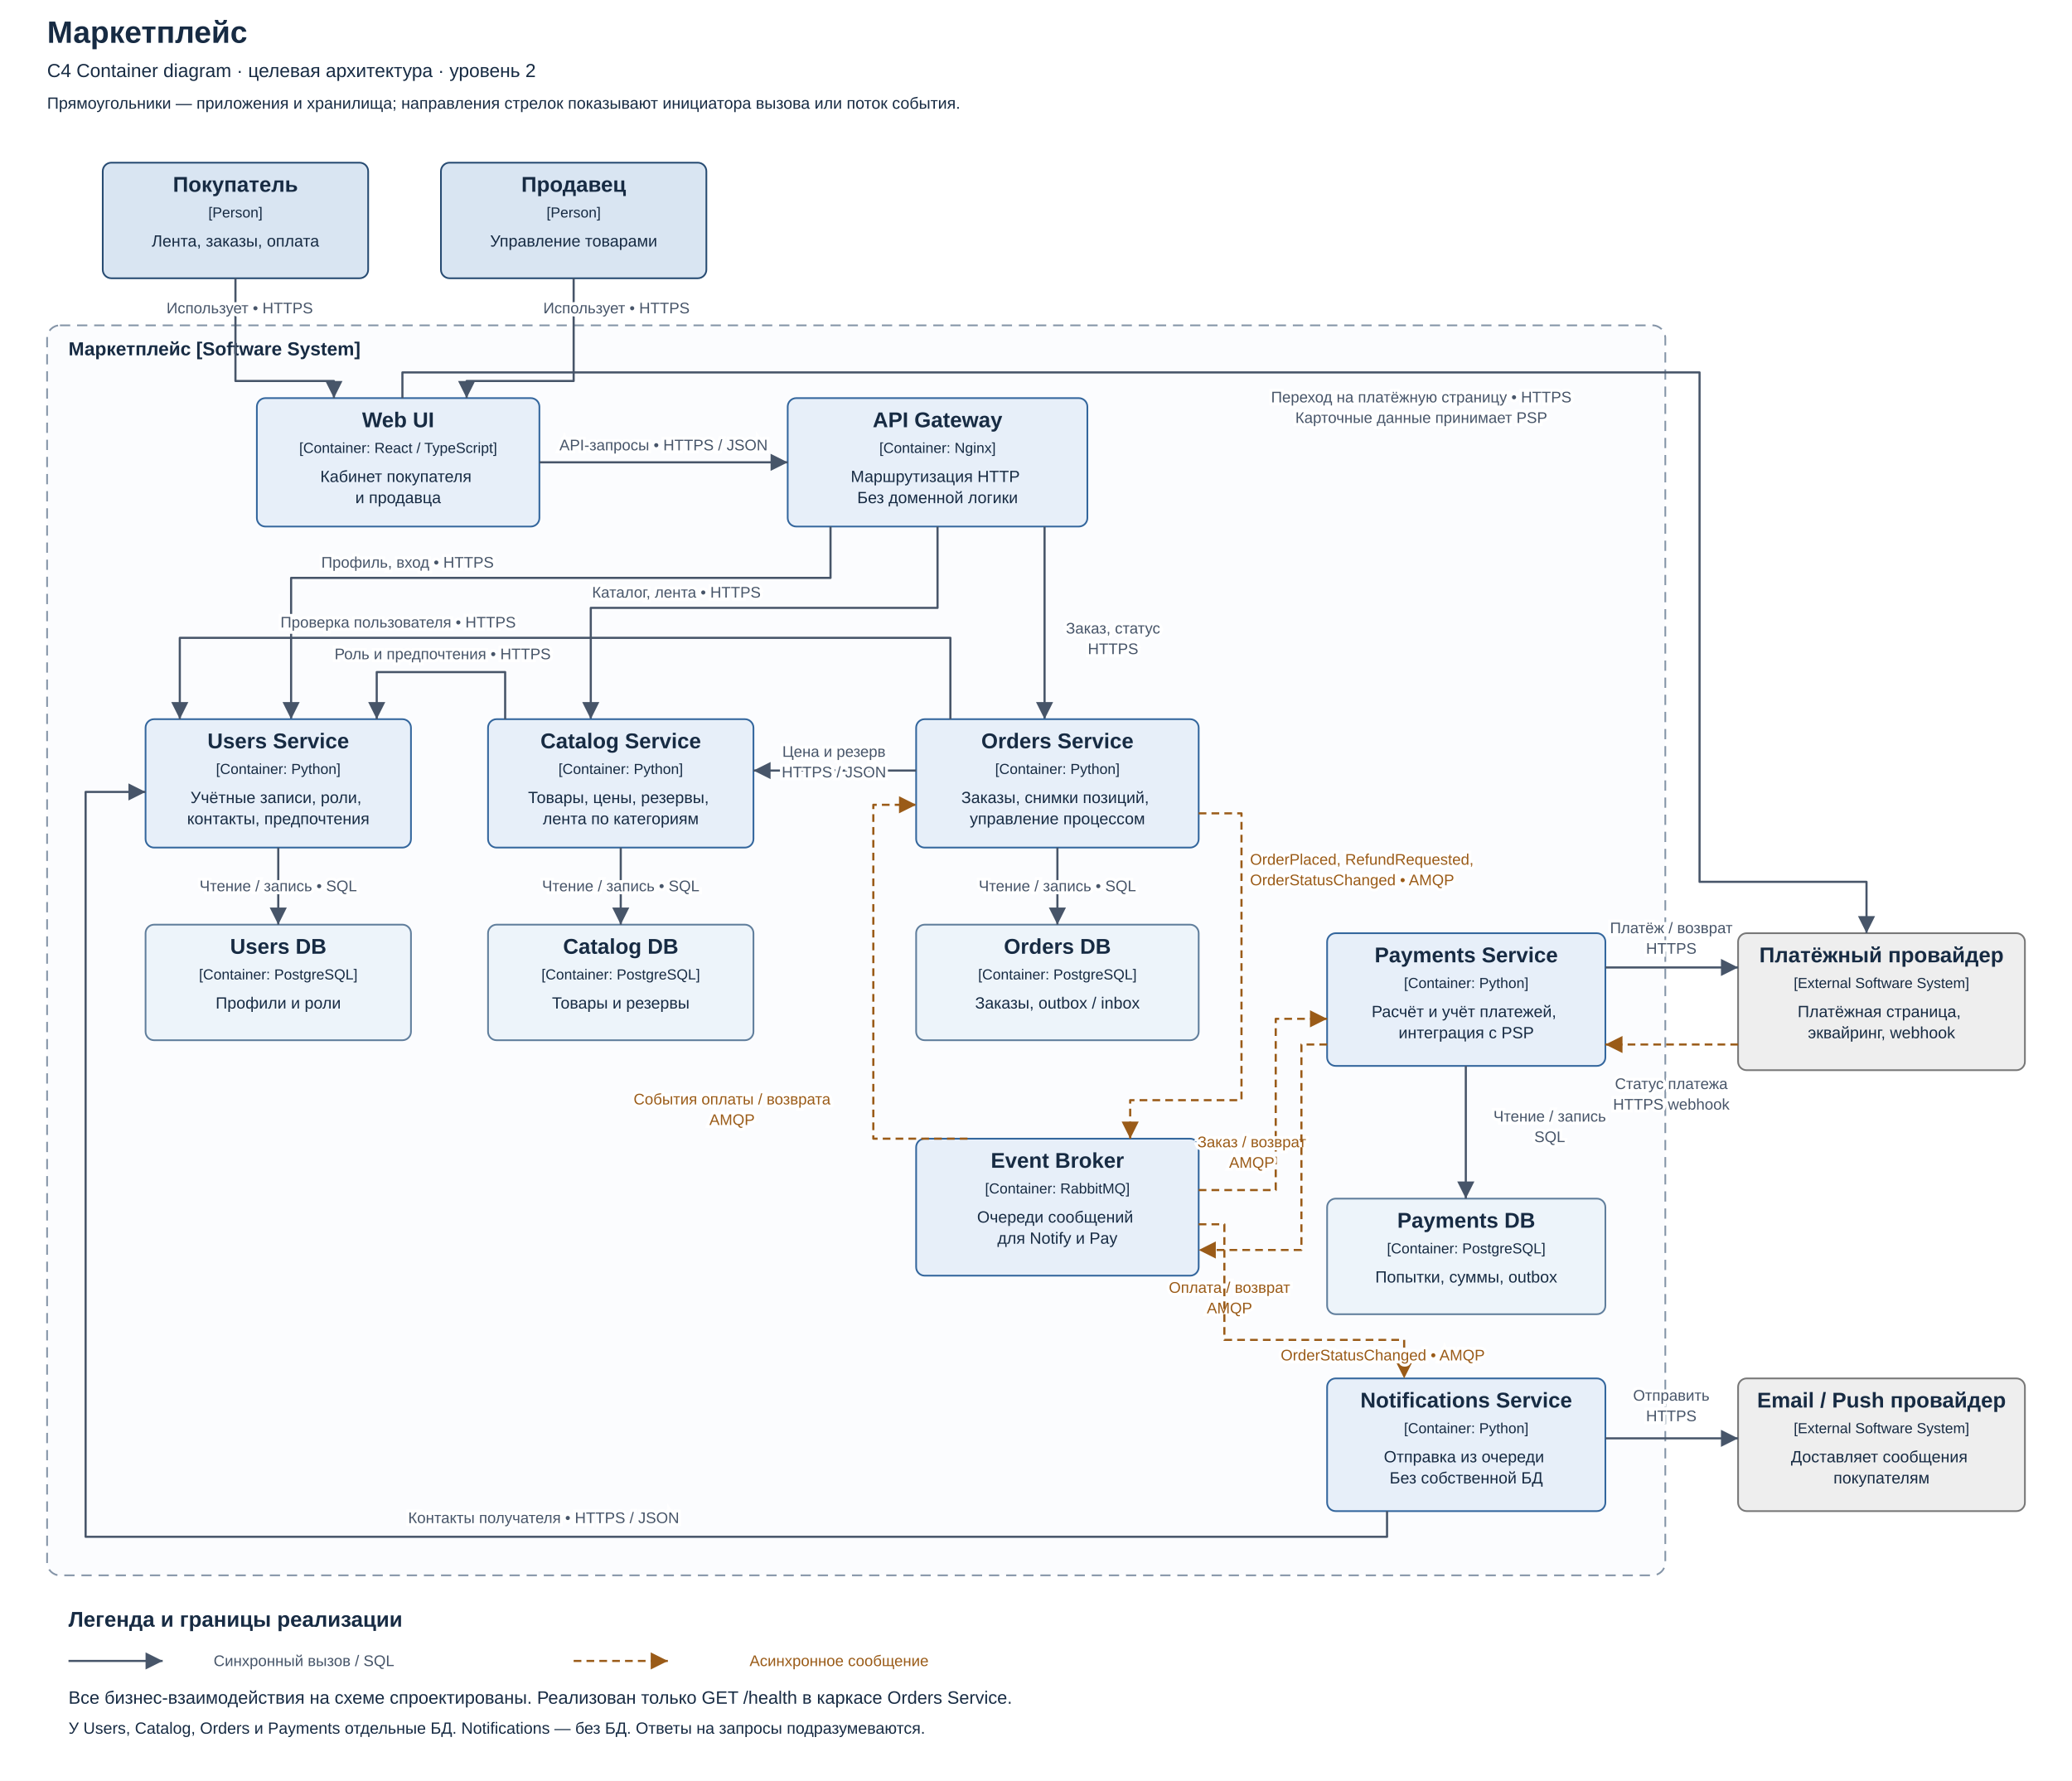
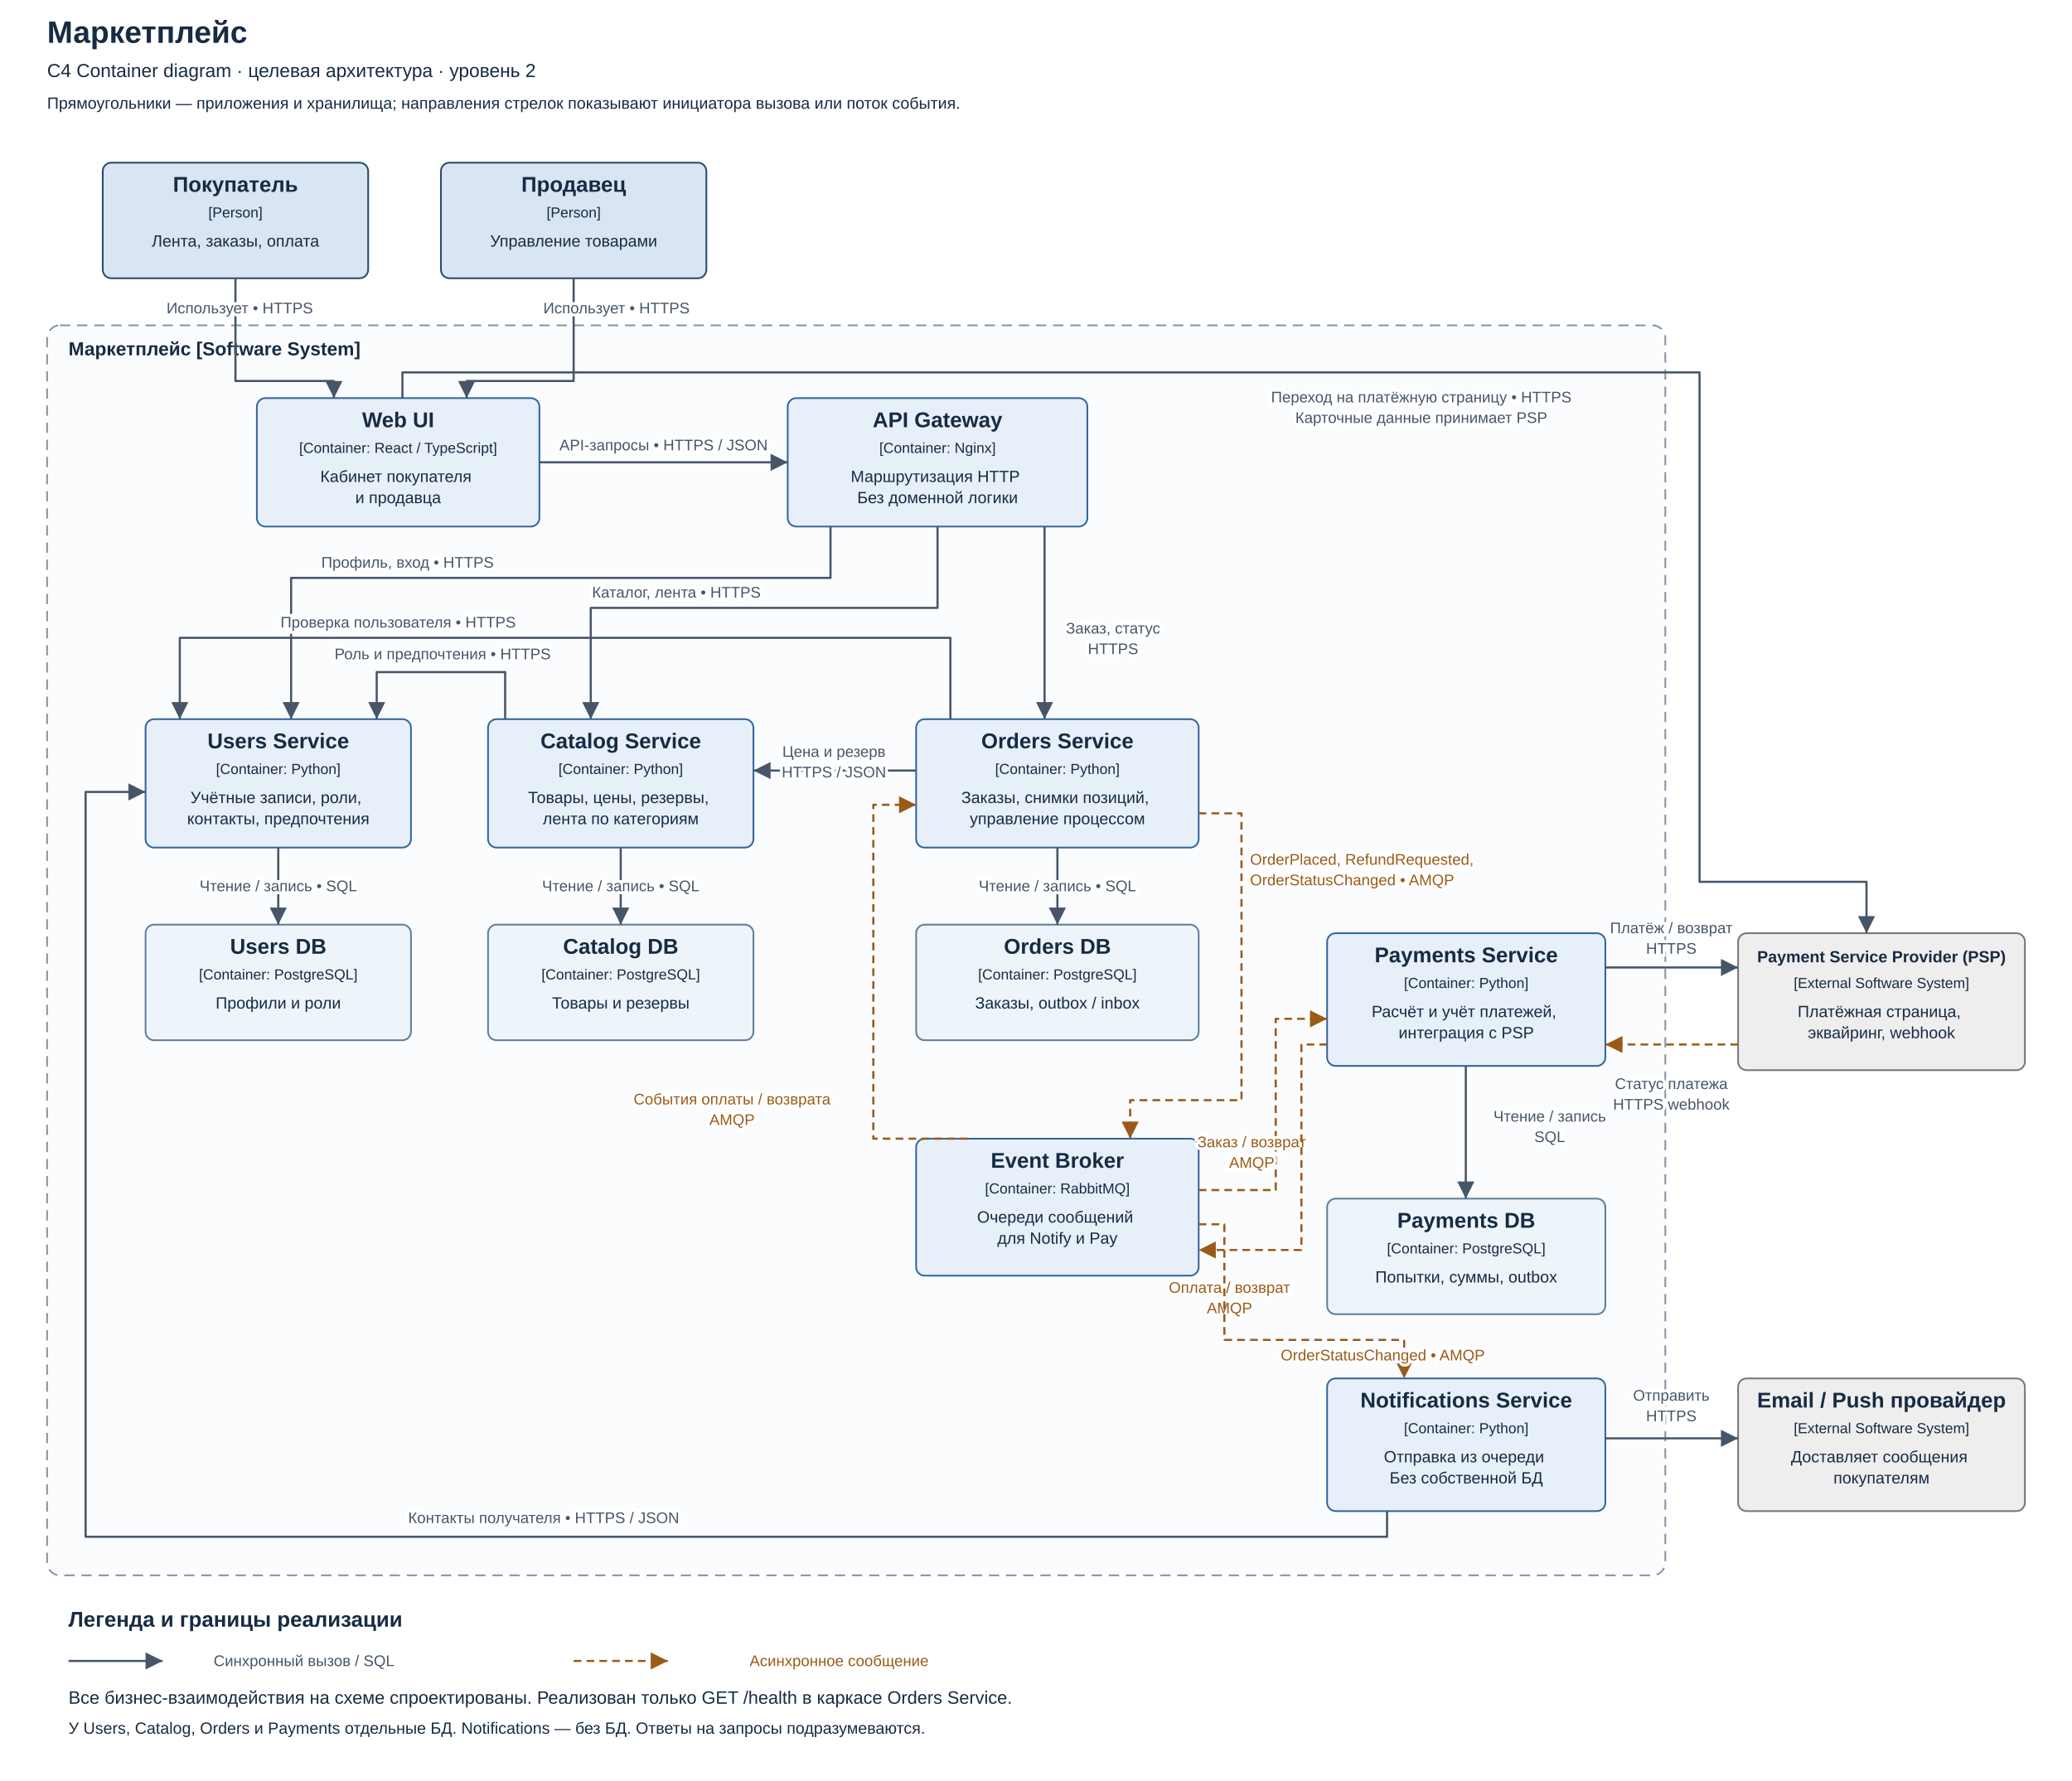
<svg xmlns="http://www.w3.org/2000/svg" width="2420" height="2080" viewBox="0 0 2420 2080">
  <defs>
    <marker id="sync" markerWidth="9" markerHeight="9" refX="8" refY="4" orient="auto">
      <path d="M0,0 L8,4 L0,8" fill="#475569" />
    </marker>
    <marker id="async" markerWidth="9" markerHeight="9" refX="8" refY="4" orient="auto">
      <path d="M0,0 L8,4 L0,8" fill="#9a5b18" />
    </marker>
  </defs>
  <rect width="100%" height="100%" fill="#ffffff" />
  <text x="55" y="50" text-anchor="start" font-family="Arial, sans-serif" font-size="36" font-weight="bold" fill="#172b43">
    <tspan x="55" dy="0">Маркетплейс</tspan>
  </text>
  <text x="55" y="90" text-anchor="start" font-family="Arial, sans-serif" font-size="22" font-weight="normal" fill="#172b43">
    <tspan x="55" dy="0">C4 Container diagram · целевая архитектура · уровень 2</tspan>
  </text>
  <text x="55" y="127" text-anchor="start" font-family="Arial, sans-serif" font-size="19" font-weight="normal" fill="#172b43">
    <tspan x="55" dy="0">Прямоугольники — приложения и хранилища; направления стрелок показывают инициатора вызова или поток события.</tspan>
  </text>
  <rect x="55" y="380" width="1890" height="1460" rx="15" fill="#fbfcfe" stroke="#8494a7" stroke-width="2" stroke-dasharray="12 8" />
  <text x="80" y="415" text-anchor="start" font-family="Arial, sans-serif" font-size="22" font-weight="bold" fill="#172b43">
    <tspan x="80" dy="0">Маркетплейс  [Software System]</tspan>
  </text>
  <rect x="120" y="190" width="310" height="135" rx="10" fill="#d9e5f2" stroke="#274b72" stroke-width="2" />
  <text x="275.0" y="224" text-anchor="middle" font-family="Arial, sans-serif" font-size="25" font-weight="bold" fill="#172b43">
    <tspan x="275.0" dy="0">Покупатель</tspan>
  </text>
  <text x="275.0" y="254" text-anchor="middle" font-family="Arial, sans-serif" font-size="17" font-weight="normal" fill="#172b43">
    <tspan x="275.0" dy="0">[Person]</tspan>
  </text>
  <text x="275.0" y="288" text-anchor="middle" font-family="Arial, sans-serif" font-size="19" font-weight="normal" fill="#172b43">
    <tspan x="275.0" dy="0">Лента, заказы, оплата</tspan>
  </text>
  <rect x="515" y="190" width="310" height="135" rx="10" fill="#d9e5f2" stroke="#274b72" stroke-width="2" />
  <text x="670.0" y="224" text-anchor="middle" font-family="Arial, sans-serif" font-size="25" font-weight="bold" fill="#172b43">
    <tspan x="670.0" dy="0">Продавец</tspan>
  </text>
  <text x="670.0" y="254" text-anchor="middle" font-family="Arial, sans-serif" font-size="17" font-weight="normal" fill="#172b43">
    <tspan x="670.0" dy="0">[Person]</tspan>
  </text>
  <text x="670.0" y="288" text-anchor="middle" font-family="Arial, sans-serif" font-size="19" font-weight="normal" fill="#172b43">
    <tspan x="670.0" dy="0">Управление товарами</tspan>
  </text>
  <rect x="300" y="465" width="330" height="150" rx="10" fill="#e7eff9" stroke="#33669d" stroke-width="2" />
  <text x="465.0" y="499" text-anchor="middle" font-family="Arial, sans-serif" font-size="25" font-weight="bold" fill="#172b43">
    <tspan x="465.0" dy="0">Web UI</tspan>
  </text>
  <text x="465.0" y="529" text-anchor="middle" font-family="Arial, sans-serif" font-size="17" font-weight="normal" fill="#172b43">
    <tspan x="465.0" dy="0">[Container: React / TypeScript]</tspan>
  </text>
  <text x="465.0" y="563" text-anchor="middle" font-family="Arial, sans-serif" font-size="19" font-weight="normal" fill="#172b43">
    <tspan x="465.0" dy="0">Кабинет покупателя</tspan>
    <tspan x="465.0" dy="24.7">и продавца</tspan>
  </text>
  <rect x="920" y="465" width="350" height="150" rx="10" fill="#e7eff9" stroke="#33669d" stroke-width="2" />
  <text x="1095.0" y="499" text-anchor="middle" font-family="Arial, sans-serif" font-size="25" font-weight="bold" fill="#172b43">
    <tspan x="1095.0" dy="0">API Gateway</tspan>
  </text>
  <text x="1095.0" y="529" text-anchor="middle" font-family="Arial, sans-serif" font-size="17" font-weight="normal" fill="#172b43">
    <tspan x="1095.0" dy="0">[Container: Nginx]</tspan>
  </text>
  <text x="1095.0" y="563" text-anchor="middle" font-family="Arial, sans-serif" font-size="19" font-weight="normal" fill="#172b43">
    <tspan x="1095.0" dy="0">Маршрутизация HTTP</tspan>
    <tspan x="1095.0" dy="24.7">Без доменной логики</tspan>
  </text>
  <polyline points="275,325 275,445 390,445 390,465" fill="none" stroke="#475569" stroke-width="2.5" stroke-linejoin="round" marker-end="url(#sync)" />
  <text x="280" y="366" text-anchor="middle" font-family="Arial, sans-serif" font-size="18" fill="#475569" stroke="white" stroke-width="7" paint-order="stroke">Использует • HTTPS</text>
  <polyline points="670,325 670,445 545,445 545,465" fill="none" stroke="#475569" stroke-width="2.5" stroke-linejoin="round" marker-end="url(#sync)" />
  <text x="720" y="366" text-anchor="middle" font-family="Arial, sans-serif" font-size="18" fill="#475569" stroke="white" stroke-width="7" paint-order="stroke">Использует • HTTPS</text>
  <polyline points="630,540 920,540" fill="none" stroke="#475569" stroke-width="2.5" stroke-linejoin="round" marker-end="url(#sync)" />
  <text x="775" y="526" text-anchor="middle" font-family="Arial, sans-serif" font-size="18" fill="#475569" stroke="white" stroke-width="7" paint-order="stroke">API-запросы • HTTPS / JSON</text>
  <polyline points="970,615 970,675 340,675 340,840" fill="none" stroke="#475569" stroke-width="2.5" stroke-linejoin="round" marker-end="url(#sync)" />
  <text x="476" y="663" text-anchor="middle" font-family="Arial, sans-serif" font-size="18" fill="#475569" stroke="white" stroke-width="7" paint-order="stroke">Профиль, вход • HTTPS</text>
  <polyline points="1095,615 1095,710 690,710 690,840" fill="none" stroke="#475569" stroke-width="2.5" stroke-linejoin="round" marker-end="url(#sync)" />
  <text x="790" y="698" text-anchor="middle" font-family="Arial, sans-serif" font-size="18" fill="#475569" stroke="white" stroke-width="7" paint-order="stroke">Каталог, лента • HTTPS</text>
  <polyline points="1220,615 1220,840" fill="none" stroke="#475569" stroke-width="2.5" stroke-linejoin="round" marker-end="url(#sync)" />
  <text x="1300" y="740" text-anchor="middle" font-family="Arial, sans-serif" font-size="18" fill="#475569" stroke="white" stroke-width="7" paint-order="stroke">Заказ, статус</text>
  <text x="1300" y="764" text-anchor="middle" font-family="Arial, sans-serif" font-size="18" fill="#475569" stroke="white" stroke-width="7" paint-order="stroke">HTTPS</text>
  <rect x="170" y="840" width="310" height="150" rx="10" fill="#e7eff9" stroke="#33669d" stroke-width="2" />
  <text x="325.0" y="874" text-anchor="middle" font-family="Arial, sans-serif" font-size="25" font-weight="bold" fill="#172b43">
    <tspan x="325.0" dy="0">Users Service</tspan>
  </text>
  <text x="325.0" y="904" text-anchor="middle" font-family="Arial, sans-serif" font-size="17" font-weight="normal" fill="#172b43">
    <tspan x="325.0" dy="0">[Container: Python]</tspan>
  </text>
  <text x="325.0" y="938" text-anchor="middle" font-family="Arial, sans-serif" font-size="19" font-weight="normal" fill="#172b43">
    <tspan x="325.0" dy="0">Учётные записи, роли,</tspan>
    <tspan x="325.0" dy="24.7">контакты, предпочтения</tspan>
  </text>
  <rect x="570" y="840" width="310" height="150" rx="10" fill="#e7eff9" stroke="#33669d" stroke-width="2" />
  <text x="725.0" y="874" text-anchor="middle" font-family="Arial, sans-serif" font-size="25" font-weight="bold" fill="#172b43">
    <tspan x="725.0" dy="0">Catalog Service</tspan>
  </text>
  <text x="725.0" y="904" text-anchor="middle" font-family="Arial, sans-serif" font-size="17" font-weight="normal" fill="#172b43">
    <tspan x="725.0" dy="0">[Container: Python]</tspan>
  </text>
  <text x="725.0" y="938" text-anchor="middle" font-family="Arial, sans-serif" font-size="19" font-weight="normal" fill="#172b43">
    <tspan x="725.0" dy="0">Товары, цены, резервы,</tspan>
    <tspan x="725.0" dy="24.7">лента по категориям</tspan>
  </text>
  <rect x="1070" y="840" width="330" height="150" rx="10" fill="#e7eff9" stroke="#33669d" stroke-width="2" />
  <text x="1235.0" y="874" text-anchor="middle" font-family="Arial, sans-serif" font-size="25" font-weight="bold" fill="#172b43">
    <tspan x="1235.0" dy="0">Orders Service</tspan>
  </text>
  <text x="1235.0" y="904" text-anchor="middle" font-family="Arial, sans-serif" font-size="17" font-weight="normal" fill="#172b43">
    <tspan x="1235.0" dy="0">[Container: Python]</tspan>
  </text>
  <text x="1235.0" y="938" text-anchor="middle" font-family="Arial, sans-serif" font-size="19" font-weight="normal" fill="#172b43">
    <tspan x="1235.0" dy="0">Заказы, снимки позиций,</tspan>
    <tspan x="1235.0" dy="24.7">управление процессом</tspan>
  </text>
  <polyline points="590,840 590,785 440,785 440,840" fill="none" stroke="#475569" stroke-width="2.5" stroke-linejoin="round" marker-end="url(#sync)" />
  <text x="517" y="770" text-anchor="middle" font-family="Arial, sans-serif" font-size="18" fill="#475569" stroke="white" stroke-width="7" paint-order="stroke">Роль и предпочтения • HTTPS</text>
  <polyline points="1110,840 1110,745 210,745 210,840" fill="none" stroke="#475569" stroke-width="2.5" stroke-linejoin="round" marker-end="url(#sync)" />
  <text x="465" y="733" text-anchor="middle" font-family="Arial, sans-serif" font-size="18" fill="#475569" stroke="white" stroke-width="7" paint-order="stroke">Проверка пользователя • HTTPS</text>
  <polyline points="1070,900 880,900" fill="none" stroke="#475569" stroke-width="2.5" stroke-linejoin="round" marker-end="url(#sync)" />
  <text x="974" y="884" text-anchor="middle" font-family="Arial, sans-serif" font-size="18" fill="#475569" stroke="white" stroke-width="7" paint-order="stroke">Цена и резерв</text>
  <text x="974" y="908" text-anchor="middle" font-family="Arial, sans-serif" font-size="18" fill="#475569" stroke="white" stroke-width="7" paint-order="stroke">HTTPS / JSON</text>
  <rect x="170" y="1080" width="310" height="135" rx="10" fill="#edf4fa" stroke="#607e9c" stroke-width="2" />
  <text x="325.0" y="1114" text-anchor="middle" font-family="Arial, sans-serif" font-size="25" font-weight="bold" fill="#172b43">
    <tspan x="325.0" dy="0">Users DB</tspan>
  </text>
  <text x="325.0" y="1144" text-anchor="middle" font-family="Arial, sans-serif" font-size="17" font-weight="normal" fill="#172b43">
    <tspan x="325.0" dy="0">[Container: PostgreSQL]</tspan>
  </text>
  <text x="325.0" y="1178" text-anchor="middle" font-family="Arial, sans-serif" font-size="19" font-weight="normal" fill="#172b43">
    <tspan x="325.0" dy="0">Профили и роли</tspan>
  </text>
  <polyline points="325,990 325,1080" fill="none" stroke="#475569" stroke-width="2.5" stroke-linejoin="round" marker-end="url(#sync)" />
  <text x="325" y="1041" text-anchor="middle" font-family="Arial, sans-serif" font-size="18" fill="#475569" stroke="white" stroke-width="7" paint-order="stroke">Чтение / запись • SQL</text>
  <rect x="570" y="1080" width="310" height="135" rx="10" fill="#edf4fa" stroke="#607e9c" stroke-width="2" />
  <text x="725.0" y="1114" text-anchor="middle" font-family="Arial, sans-serif" font-size="25" font-weight="bold" fill="#172b43">
    <tspan x="725.0" dy="0">Catalog DB</tspan>
  </text>
  <text x="725.0" y="1144" text-anchor="middle" font-family="Arial, sans-serif" font-size="17" font-weight="normal" fill="#172b43">
    <tspan x="725.0" dy="0">[Container: PostgreSQL]</tspan>
  </text>
  <text x="725.0" y="1178" text-anchor="middle" font-family="Arial, sans-serif" font-size="19" font-weight="normal" fill="#172b43">
    <tspan x="725.0" dy="0">Товары и резервы</tspan>
  </text>
  <polyline points="725,990 725,1080" fill="none" stroke="#475569" stroke-width="2.5" stroke-linejoin="round" marker-end="url(#sync)" />
  <text x="725" y="1041" text-anchor="middle" font-family="Arial, sans-serif" font-size="18" fill="#475569" stroke="white" stroke-width="7" paint-order="stroke">Чтение / запись • SQL</text>
  <rect x="1070" y="1080" width="330" height="135" rx="10" fill="#edf4fa" stroke="#607e9c" stroke-width="2" />
  <text x="1235.0" y="1114" text-anchor="middle" font-family="Arial, sans-serif" font-size="25" font-weight="bold" fill="#172b43">
    <tspan x="1235.0" dy="0">Orders DB</tspan>
  </text>
  <text x="1235.0" y="1144" text-anchor="middle" font-family="Arial, sans-serif" font-size="17" font-weight="normal" fill="#172b43">
    <tspan x="1235.0" dy="0">[Container: PostgreSQL]</tspan>
  </text>
  <text x="1235.0" y="1178" text-anchor="middle" font-family="Arial, sans-serif" font-size="19" font-weight="normal" fill="#172b43">
    <tspan x="1235.0" dy="0">Заказы, outbox / inbox</tspan>
  </text>
  <polyline points="1235,990 1235,1080" fill="none" stroke="#475569" stroke-width="2.5" stroke-linejoin="round" marker-end="url(#sync)" />
  <text x="1235" y="1041" text-anchor="middle" font-family="Arial, sans-serif" font-size="18" fill="#475569" stroke="white" stroke-width="7" paint-order="stroke">Чтение / запись • SQL</text>
  <rect x="1070" y="1330" width="330" height="160" rx="10" fill="#e7eff9" stroke="#33669d" stroke-width="2" />
  <text x="1235.0" y="1364" text-anchor="middle" font-family="Arial, sans-serif" font-size="25" font-weight="bold" fill="#172b43">
    <tspan x="1235.0" dy="0">Event Broker</tspan>
  </text>
  <text x="1235.0" y="1394" text-anchor="middle" font-family="Arial, sans-serif" font-size="17" font-weight="normal" fill="#172b43">
    <tspan x="1235.0" dy="0">[Container: RabbitMQ]</tspan>
  </text>
  <text x="1235.0" y="1428" text-anchor="middle" font-family="Arial, sans-serif" font-size="19" font-weight="normal" fill="#172b43">
    <tspan x="1235.0" dy="0">Очереди сообщений</tspan>
    <tspan x="1235.0" dy="24.7">для Notify и Pay</tspan>
  </text>
  <rect x="1550" y="1090" width="325" height="155" rx="10" fill="#e7eff9" stroke="#33669d" stroke-width="2" />
  <text x="1712.5" y="1124" text-anchor="middle" font-family="Arial, sans-serif" font-size="25" font-weight="bold" fill="#172b43">
    <tspan x="1712.5" dy="0">Payments Service</tspan>
  </text>
  <text x="1712.5" y="1154" text-anchor="middle" font-family="Arial, sans-serif" font-size="17" font-weight="normal" fill="#172b43">
    <tspan x="1712.5" dy="0">[Container: Python]</tspan>
  </text>
  <text x="1712.5" y="1188" text-anchor="middle" font-family="Arial, sans-serif" font-size="19" font-weight="normal" fill="#172b43">
    <tspan x="1712.5" dy="0">Расчёт и учёт платежей,</tspan>
    <tspan x="1712.5" dy="24.7">интеграция с PSP</tspan>
  </text>
  <rect x="1550" y="1400" width="325" height="135" rx="10" fill="#edf4fa" stroke="#607e9c" stroke-width="2" />
  <text x="1712.5" y="1434" text-anchor="middle" font-family="Arial, sans-serif" font-size="25" font-weight="bold" fill="#172b43">
    <tspan x="1712.5" dy="0">Payments DB</tspan>
  </text>
  <text x="1712.5" y="1464" text-anchor="middle" font-family="Arial, sans-serif" font-size="17" font-weight="normal" fill="#172b43">
    <tspan x="1712.5" dy="0">[Container: PostgreSQL]</tspan>
  </text>
  <text x="1712.5" y="1498" text-anchor="middle" font-family="Arial, sans-serif" font-size="19" font-weight="normal" fill="#172b43">
    <tspan x="1712.5" dy="0">Попытки, суммы, outbox</tspan>
  </text>
  <polyline points="1712,1245 1712,1400" fill="none" stroke="#475569" stroke-width="2.5" stroke-linejoin="round" marker-end="url(#sync)" />
  <text x="1810" y="1310" text-anchor="middle" font-family="Arial, sans-serif" font-size="18" fill="#475569" stroke="white" stroke-width="7" paint-order="stroke">Чтение / запись</text>
  <text x="1810" y="1334" text-anchor="middle" font-family="Arial, sans-serif" font-size="18" fill="#475569" stroke="white" stroke-width="7" paint-order="stroke">SQL</text>
  <rect x="1550" y="1610" width="325" height="155" rx="10" fill="#e7eff9" stroke="#33669d" stroke-width="2" />
  <text x="1712.5" y="1644" text-anchor="middle" font-family="Arial, sans-serif" font-size="25" font-weight="bold" fill="#172b43">
    <tspan x="1712.5" dy="0">Notifications Service</tspan>
  </text>
  <text x="1712.5" y="1674" text-anchor="middle" font-family="Arial, sans-serif" font-size="17" font-weight="normal" fill="#172b43">
    <tspan x="1712.5" dy="0">[Container: Python]</tspan>
  </text>
  <text x="1712.5" y="1708" text-anchor="middle" font-family="Arial, sans-serif" font-size="19" font-weight="normal" fill="#172b43">
    <tspan x="1712.5" dy="0">Отправка из очереди</tspan>
    <tspan x="1712.5" dy="24.7">Без собственной БД</tspan>
  </text>
  <polyline points="1400,950 1450,950 1450,1285 1320,1285 1320,1330" fill="none" stroke="#9a5b18" stroke-width="2.5" stroke-linejoin="round" stroke-dasharray="9 6" marker-end="url(#async)" />
  <text x="1460" y="1010" text-anchor="start" font-family="Arial, sans-serif" font-size="18" fill="#9a5b18" stroke="white" stroke-width="7" paint-order="stroke">OrderPlaced, RefundRequested,</text>
  <text x="1460" y="1034" text-anchor="start" font-family="Arial, sans-serif" font-size="18" fill="#9a5b18" stroke="white" stroke-width="7" paint-order="stroke">OrderStatusChanged • AMQP</text>
  <polyline points="1130,1330 1020,1330 1020,940 1070,940" fill="none" stroke="#9a5b18" stroke-width="2.5" stroke-linejoin="round" stroke-dasharray="9 6" marker-end="url(#async)" />
  <text x="855" y="1290" text-anchor="middle" font-family="Arial, sans-serif" font-size="18" fill="#9a5b18" stroke="white" stroke-width="7" paint-order="stroke">События оплаты / возврата</text>
  <text x="855" y="1314" text-anchor="middle" font-family="Arial, sans-serif" font-size="18" fill="#9a5b18" stroke="white" stroke-width="7" paint-order="stroke">AMQP</text>
  <polyline points="1400,1390 1490,1390 1490,1190 1550,1190" fill="none" stroke="#9a5b18" stroke-width="2.5" stroke-linejoin="round" stroke-dasharray="9 6" marker-end="url(#async)" />
  <text x="1462" y="1340" text-anchor="middle" font-family="Arial, sans-serif" font-size="18" fill="#9a5b18" stroke="white" stroke-width="7" paint-order="stroke">Заказ / возврат</text>
  <text x="1462" y="1364" text-anchor="middle" font-family="Arial, sans-serif" font-size="18" fill="#9a5b18" stroke="white" stroke-width="7" paint-order="stroke">AMQP</text>
  <polyline points="1550,1220 1520,1220 1520,1460 1400,1460" fill="none" stroke="#9a5b18" stroke-width="2.5" stroke-linejoin="round" stroke-dasharray="9 6" marker-end="url(#async)" />
  <text x="1436" y="1510" text-anchor="middle" font-family="Arial, sans-serif" font-size="18" fill="#9a5b18" stroke="white" stroke-width="7" paint-order="stroke">Оплата / возврат</text>
  <text x="1436" y="1534" text-anchor="middle" font-family="Arial, sans-serif" font-size="18" fill="#9a5b18" stroke="white" stroke-width="7" paint-order="stroke">AMQP</text>
  <polyline points="1400,1430 1430,1430 1430,1565 1640,1565 1640,1610" fill="none" stroke="#9a5b18" stroke-width="2.5" stroke-linejoin="round" stroke-dasharray="9 6" marker-end="url(#async)" />
  <text x="1615" y="1589" text-anchor="middle" font-family="Arial, sans-serif" font-size="18" fill="#9a5b18" stroke="white" stroke-width="7" paint-order="stroke">OrderStatusChanged • AMQP</text>
  <polyline points="1620,1765 1620,1795 100,1795 100,925 170,925" fill="none" stroke="#475569" stroke-width="2.5" stroke-linejoin="round" marker-end="url(#sync)" />
  <text x="635" y="1779" text-anchor="middle" font-family="Arial, sans-serif" font-size="18" fill="#475569" stroke="white" stroke-width="7" paint-order="stroke">Контакты получателя • HTTPS / JSON</text>
  <rect x="2030" y="1090" width="335" height="160" rx="10" fill="#eeeeee" stroke="#777777" stroke-width="2" />
-   <text x="2197.5" y="1124" text-anchor="middle" font-family="Arial, sans-serif" font-size="25" font-weight="bold" fill="#172b43">
-     <tspan x="2197.5" dy="0">Платёжный провайдер</tspan>
+   <text x="2197.5" y="1124" text-anchor="middle" font-family="Arial, sans-serif" font-size="19" font-weight="bold" fill="#172b43">
+     <tspan x="2197.5" dy="0">Payment Service Provider (PSP)</tspan>
  </text>
  <text x="2197.5" y="1154" text-anchor="middle" font-family="Arial, sans-serif" font-size="17" font-weight="normal" fill="#172b43">
    <tspan x="2197.5" dy="0">[External Software System]</tspan>
  </text>
  <text x="2197.5" y="1188" text-anchor="middle" font-family="Arial, sans-serif" font-size="19" font-weight="normal" fill="#172b43">
    <tspan x="2197.5" dy="0">Платёжная страница,</tspan>
    <tspan x="2197.5" dy="24.7">эквайринг, webhook</tspan>
  </text>
  <rect x="2030" y="1610" width="335" height="155" rx="10" fill="#eeeeee" stroke="#777777" stroke-width="2" />
  <text x="2197.5" y="1644" text-anchor="middle" font-family="Arial, sans-serif" font-size="25" font-weight="bold" fill="#172b43">
    <tspan x="2197.5" dy="0">Email / Push провайдер</tspan>
  </text>
  <text x="2197.5" y="1674" text-anchor="middle" font-family="Arial, sans-serif" font-size="17" font-weight="normal" fill="#172b43">
    <tspan x="2197.5" dy="0">[External Software System]</tspan>
  </text>
  <text x="2197.5" y="1708" text-anchor="middle" font-family="Arial, sans-serif" font-size="19" font-weight="normal" fill="#172b43">
    <tspan x="2197.5" dy="0">Доставляет сообщения</tspan>
    <tspan x="2197.5" dy="24.7">покупателям</tspan>
  </text>
  <polyline points="1875,1130 2030,1130" fill="none" stroke="#475569" stroke-width="2.5" stroke-linejoin="round" marker-end="url(#sync)" />
  <text x="1952" y="1090" text-anchor="middle" font-family="Arial, sans-serif" font-size="18" fill="#475569" stroke="white" stroke-width="7" paint-order="stroke">Платёж / возврат</text>
  <text x="1952" y="1114" text-anchor="middle" font-family="Arial, sans-serif" font-size="18" fill="#475569" stroke="white" stroke-width="7" paint-order="stroke">HTTPS</text>
  <polyline points="2030,1220 1875,1220" fill="none" stroke="#9a5b18" stroke-width="2.5" stroke-linejoin="round" stroke-dasharray="9 6" marker-end="url(#async)" />
  <text x="1952" y="1272" text-anchor="middle" font-family="Arial, sans-serif" font-size="18" fill="#475569" stroke="white" stroke-width="7" paint-order="stroke">Статус платежа</text>
  <text x="1952" y="1296" text-anchor="middle" font-family="Arial, sans-serif" font-size="18" fill="#475569" stroke="white" stroke-width="7" paint-order="stroke">HTTPS webhook</text>
  <polyline points="1875,1680 2030,1680" fill="none" stroke="#475569" stroke-width="2.5" stroke-linejoin="round" marker-end="url(#sync)" />
  <text x="1952" y="1636" text-anchor="middle" font-family="Arial, sans-serif" font-size="18" fill="#475569" stroke="white" stroke-width="7" paint-order="stroke">Отправить</text>
  <text x="1952" y="1660" text-anchor="middle" font-family="Arial, sans-serif" font-size="18" fill="#475569" stroke="white" stroke-width="7" paint-order="stroke">HTTPS</text>
  <polyline points="470,465 470,435 1985,435 1985,1030 2180,1030 2180,1090" fill="none" stroke="#475569" stroke-width="2.5" stroke-linejoin="round" marker-end="url(#sync)" />
  <text x="1660" y="470" text-anchor="middle" font-family="Arial, sans-serif" font-size="18" fill="#475569" stroke="white" stroke-width="7" paint-order="stroke">Переход на платёжную страницу • HTTPS</text>
  <text x="1660" y="494" text-anchor="middle" font-family="Arial, sans-serif" font-size="18" fill="#475569" stroke="white" stroke-width="7" paint-order="stroke">Карточные данные принимает PSP</text>
  <text x="80" y="1900" text-anchor="start" font-family="Arial, sans-serif" font-size="25" font-weight="bold" fill="#172b43">
    <tspan x="80" dy="0">Легенда и границы реализации</tspan>
  </text>
  <polyline points="80,1940 190,1940" fill="none" stroke="#475569" stroke-width="2.5" stroke-linejoin="round" marker-end="url(#sync)" />
  <text x="355" y="1946" text-anchor="middle" font-family="Arial, sans-serif" font-size="18" fill="#475569" stroke="white" stroke-width="7" paint-order="stroke">Синхронный вызов / SQL</text>
  <polyline points="670,1940 780,1940" fill="none" stroke="#9a5b18" stroke-width="2.5" stroke-linejoin="round" stroke-dasharray="9 6" marker-end="url(#async)" />
  <text x="980" y="1946" text-anchor="middle" font-family="Arial, sans-serif" font-size="18" fill="#9a5b18" stroke="white" stroke-width="7" paint-order="stroke">Асинхронное сообщение</text>
  <text x="80" y="1990" text-anchor="start" font-family="Arial, sans-serif" font-size="21" font-weight="normal" fill="#172b43">
    <tspan x="80" dy="0">Все бизнес-взаимодействия на схеме спроектированы. Реализован только GET /health в каркасе Orders Service.</tspan>
  </text>
  <text x="80" y="2025" text-anchor="start" font-family="Arial, sans-serif" font-size="19" font-weight="normal" fill="#172b43">
    <tspan x="80" dy="0">У Users, Catalog, Orders и Payments отдельные БД. Notifications — без БД. Ответы на запросы подразумеваются.</tspan>
  </text>
</svg>
